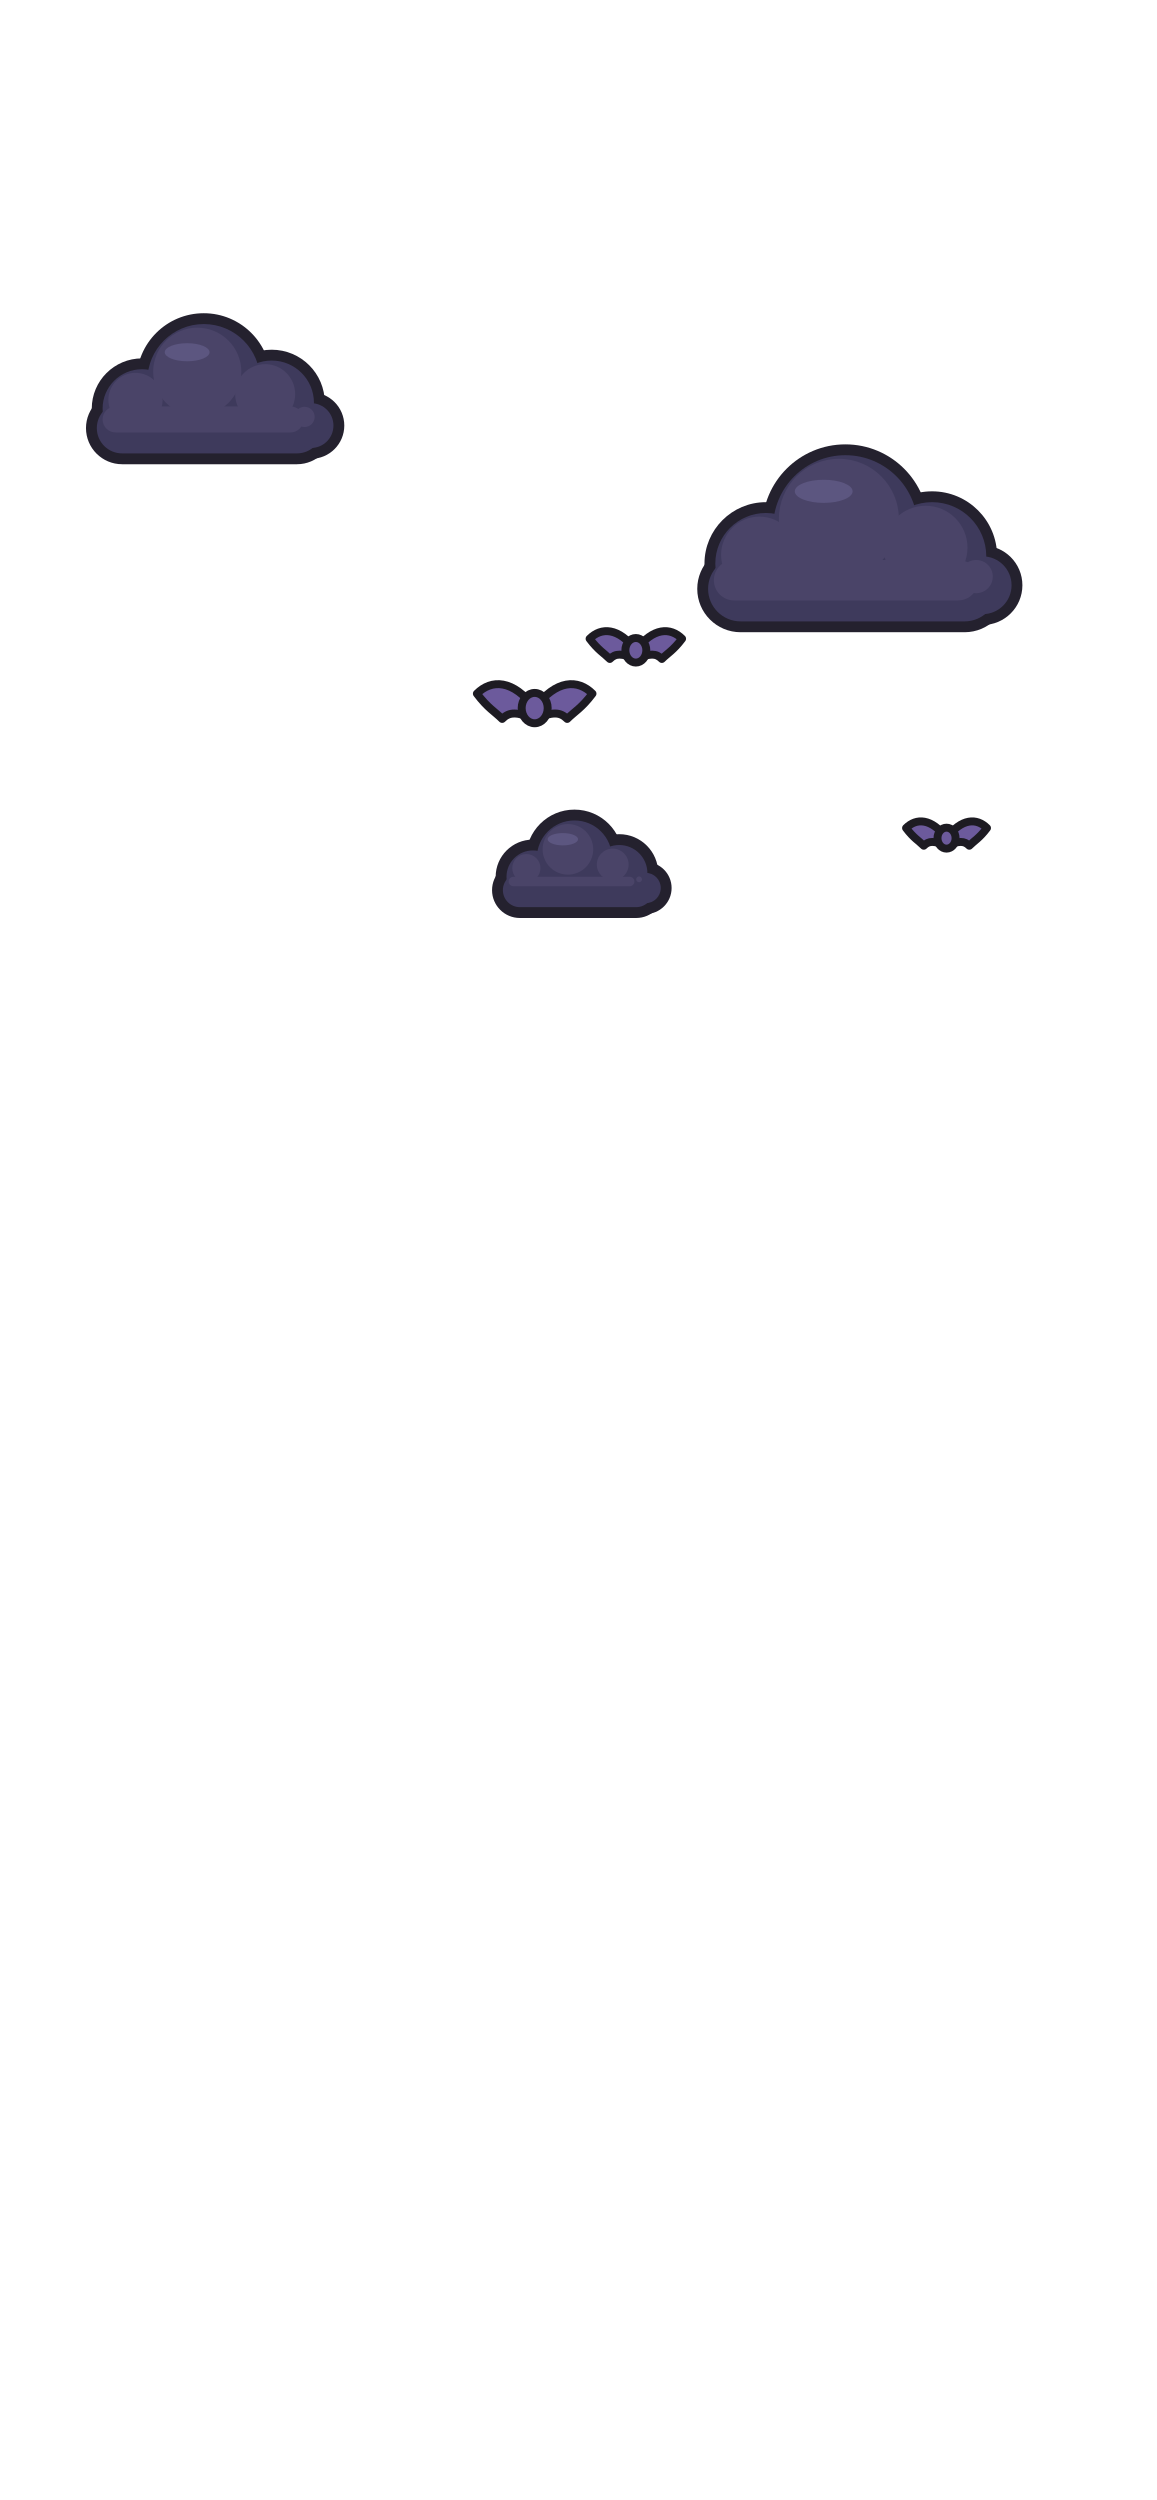
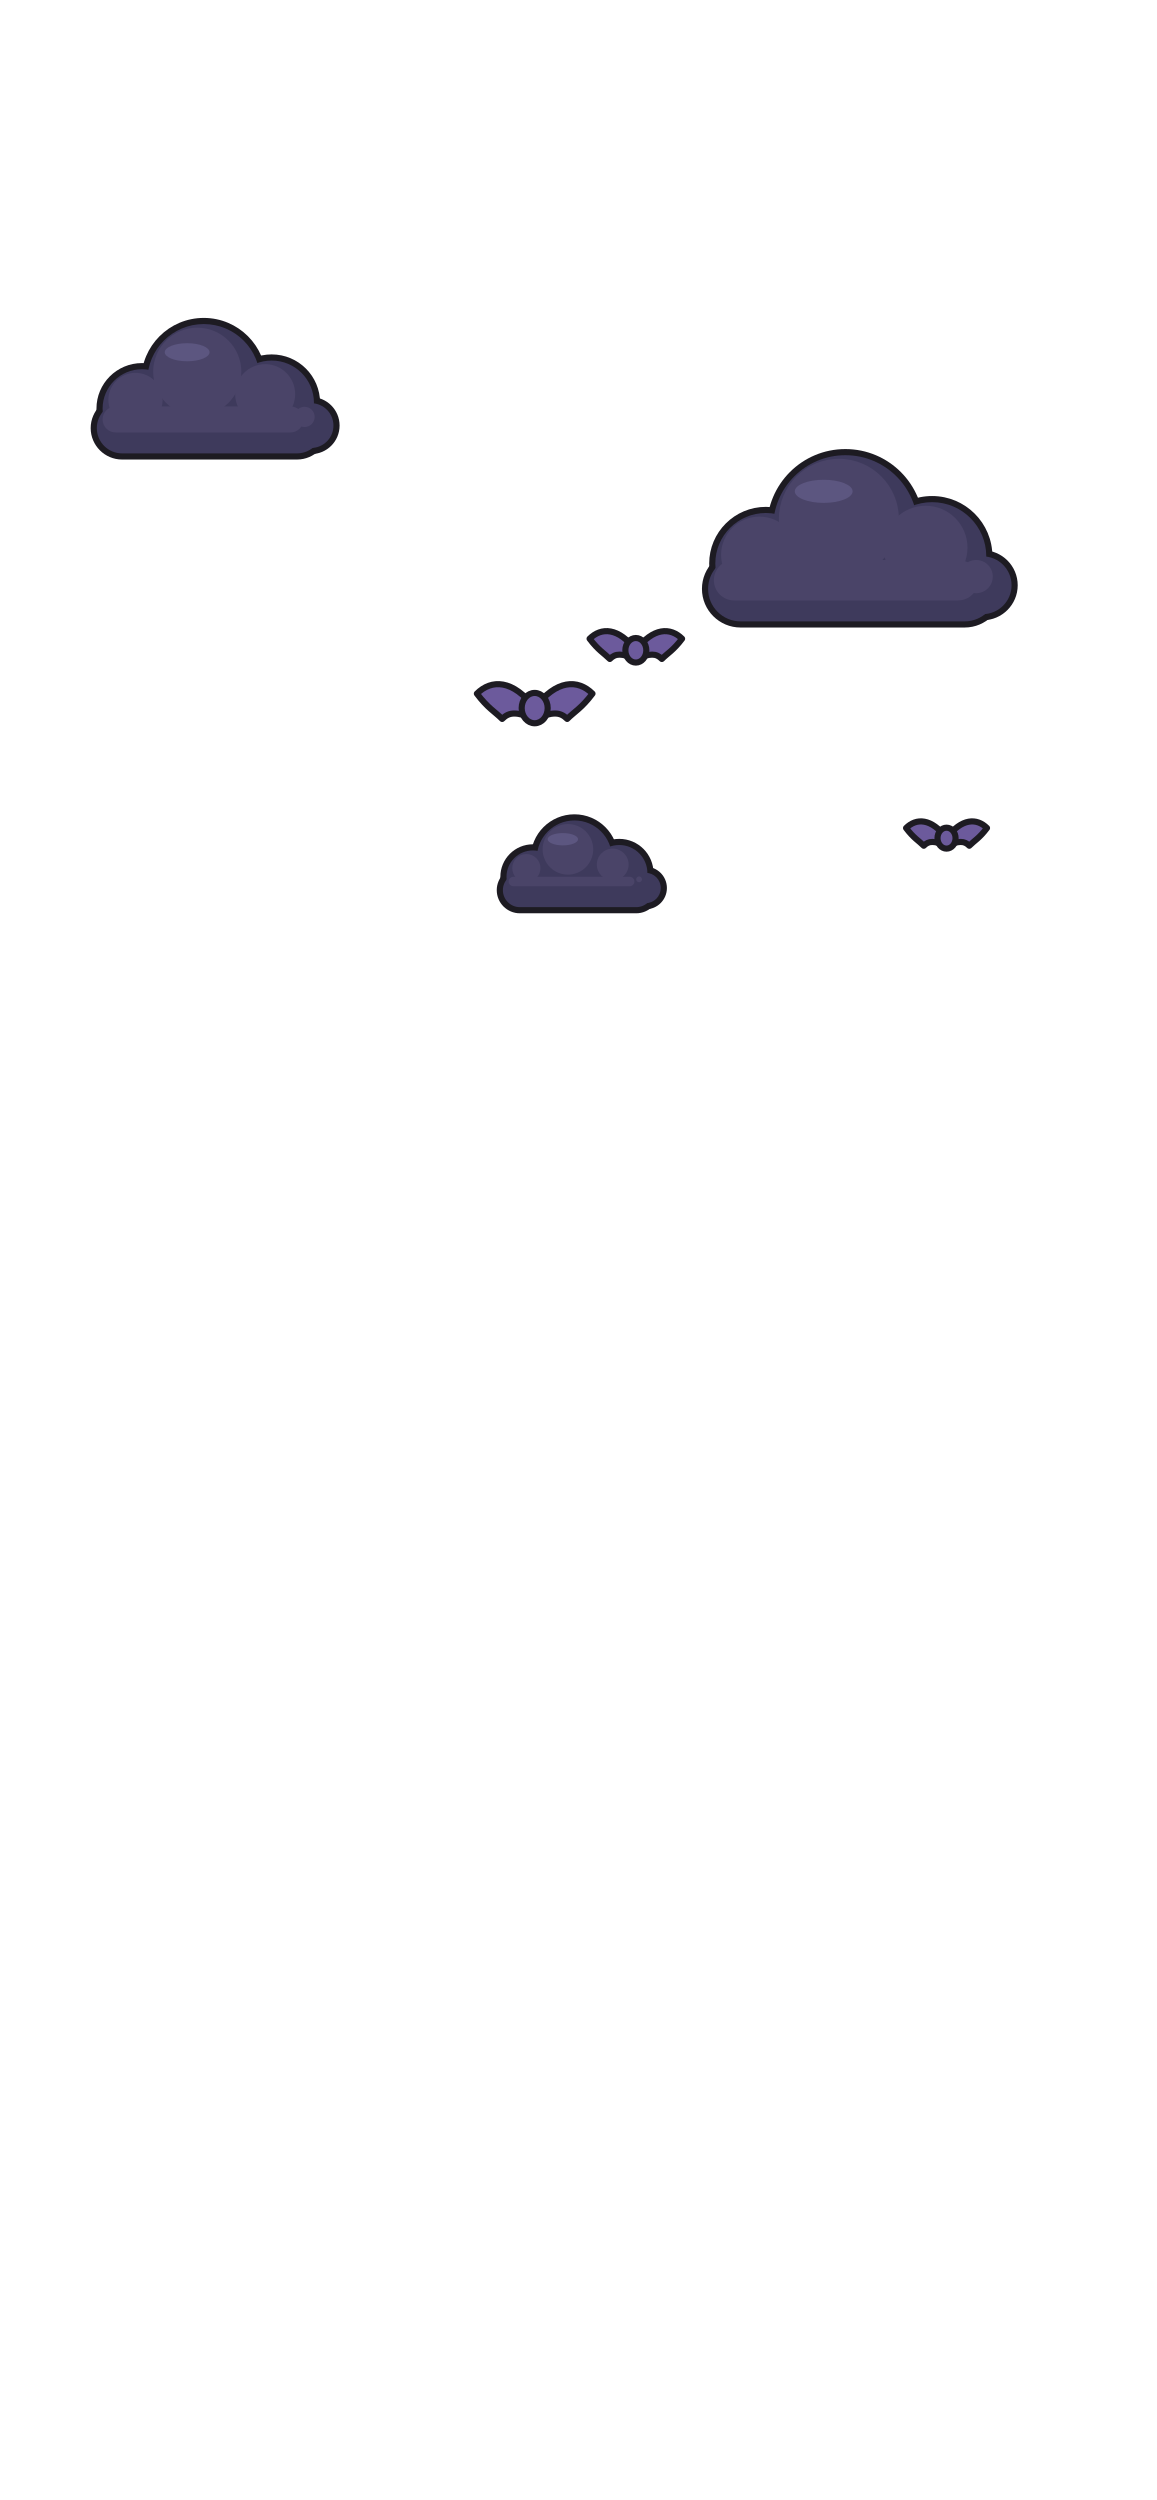
<svg xmlns="http://www.w3.org/2000/svg" viewBox="0 0 320 692" width="960" height="2076">
  <g id="nuages">
-     <rect x="193" y="151" width="86" height="24" rx="12" fill="#24212E" />
-     <circle cx="212" cy="156" r="17" fill="#24212E" />
-     <circle cx="234" cy="146" r="23" fill="#24212E" />
-     <circle cx="258" cy="154" r="18" fill="#24212E" />
-     <circle cx="272" cy="162" r="11" fill="#24212E" />
+     <rect x="194.30" y="152.30" width="83.40" height="21.40" rx="10.70" fill="#1D1B22" />
+     <circle cx="212" cy="156" r="15.70" fill="#1D1B22" />
+     <circle cx="234" cy="146" r="21.70" fill="#1D1B22" />
+     <circle cx="258" cy="154" r="16.70" fill="#1D1B22" />
+     <circle cx="272" cy="162" r="9.70" fill="#1D1B22" />
    <rect x="196" y="154" width="80" height="18" rx="9" fill="#3E3A5C" />
    <circle cx="212" cy="156" r="14" fill="#3E3A5C" />
    <circle cx="234" cy="146" r="20" fill="#3E3A5C" />
    <circle cx="258" cy="154" r="15" fill="#3E3A5C" />
    <circle cx="272" cy="162" r="8" fill="#3E3A5C" />
    <rect x="197.6" y="155" width="73.2" height="11.2" rx="5.6" fill="#4A4468" />
    <circle cx="210.2" cy="153.6" r="10.6" fill="#4A4468" />
    <circle cx="232.2" cy="143.6" r="16.6" fill="#4A4468" />
    <circle cx="256.2" cy="151.6" r="11.6" fill="#4A4468" />
    <circle cx="270.2" cy="159.6" r="4.6" fill="#4A4468" />
    <ellipse cx="228" cy="136" rx="8" ry="3.2" fill="#5C5680" />
-     <rect x="23.8" y="108.5" width="68.4" height="20" rx="10" fill="#24212E" />
-     <circle cx="39.3" cy="113.1" r="13.9" fill="#24212E" />
-     <circle cx="56.4" cy="105.3" r="18.6" fill="#24212E" />
-     <circle cx="75.2" cy="111.5" r="14.7" fill="#24212E" />
-     <circle cx="86.1" cy="117.8" r="9.2" fill="#24212E" />
+     <rect x="25.10" y="109.80" width="65.80" height="17.40" rx="8.70" fill="#1D1B22" />
+     <circle cx="39.3" cy="113.1" r="12.60" fill="#1D1B22" />
+     <circle cx="56.4" cy="105.3" r="17.30" fill="#1D1B22" />
+     <circle cx="75.2" cy="111.5" r="13.40" fill="#1D1B22" />
+     <circle cx="86.1" cy="117.8" r="7.90" fill="#1D1B22" />
    <rect x="26.8" y="111.5" width="62.4" height="14" rx="7" fill="#3E3A5C" />
    <circle cx="39.3" cy="113.1" r="10.9" fill="#3E3A5C" />
    <circle cx="56.4" cy="105.3" r="15.6" fill="#3E3A5C" />
    <circle cx="75.2" cy="111.5" r="11.7" fill="#3E3A5C" />
    <circle cx="86.1" cy="117.8" r="6.2" fill="#3E3A5C" />
    <rect x="28.4" y="112.5" width="55.6" height="7.2" rx="3.6" fill="#4A4468" />
    <circle cx="37.5" cy="110.7" r="7.5" fill="#4A4468" />
    <circle cx="54.6" cy="102.9" r="12.2" fill="#4A4468" />
    <circle cx="73.4" cy="109.1" r="8.3" fill="#4A4468" />
    <circle cx="84.3" cy="115.4" r="2.8" fill="#4A4468" />
    <ellipse cx="51.8" cy="97.5" rx="6.2" ry="2.5" fill="#5C5680" />
-     <rect x="136.2" y="238.7" width="47.6" height="15.4" rx="7.7" fill="#24212E" />
-     <circle cx="147.5" cy="242.7" r="10.3" fill="#24212E" />
-     <circle cx="159" cy="237.5" r="13.4" fill="#24212E" />
-     <circle cx="171.4" cy="241.7" r="10.8" fill="#24212E" />
-     <circle cx="178.7" cy="245.8" r="7.2" fill="#24212E" />
+     <rect x="137.50" y="240.00" width="45.00" height="12.80" rx="6.40" fill="#1D1B22" />
+     <circle cx="147.5" cy="242.7" r="9.00" fill="#1D1B22" />
+     <circle cx="159" cy="237.5" r="12.10" fill="#1D1B22" />
+     <circle cx="171.4" cy="241.7" r="9.50" fill="#1D1B22" />
+     <circle cx="178.7" cy="245.8" r="5.90" fill="#1D1B22" />
    <rect x="139.2" y="241.7" width="41.6" height="9.4" rx="4.7" fill="#3E3A5C" />
    <circle cx="147.5" cy="242.7" r="7.3" fill="#3E3A5C" />
    <circle cx="159" cy="237.5" r="10.4" fill="#3E3A5C" />
    <circle cx="171.4" cy="241.7" r="7.8" fill="#3E3A5C" />
    <circle cx="178.7" cy="245.8" r="4.2" fill="#3E3A5C" />
    <rect x="140.8" y="242.7" width="34.8" height="2.6" rx="1.3" fill="#4A4468" />
    <circle cx="145.7" cy="240.3" r="3.9" fill="#4A4468" />
    <circle cx="157.2" cy="235.1" r="7" fill="#4A4468" />
    <circle cx="169.6" cy="239.3" r="4.4" fill="#4A4468" />
    <circle cx="176.9" cy="243.4" r="0.8" fill="#4A4468" />
    <ellipse cx="155.8" cy="232.3" rx="4.2" ry="1.7" fill="#5C5680" />
    <g id="volants">
-       <path d="M148 196 C142 188 136 188 132 192 C135 196 137 197 139 199 C141 197 143 197 148 199 C153 197 155 197 157 199 C159 197 161 196 164 192 C160 188 154 188 148 196Z" fill="#6C5A9C" stroke="#1D1B22" stroke-width="2.2" stroke-linejoin="round" stroke-linecap="round" />
-       <ellipse cx="148" cy="196" rx="3.6" ry="4.2" fill="#6C5A9C" stroke="#1D1B22" stroke-width="2.2" stroke-linejoin="round" stroke-linecap="round" />
-       <path d="M176 180 C171.2 173.6 166.4 173.6 163.2 176.8 C165.6 180 167.2 180.8 168.8 182.4 C170.4 180.8 172 180.8 176 182.4 C180 180.8 181.6 180.8 183.2 182.4 C184.8 180.8 186.4 180 188.8 176.8 C185.6 173.6 180.8 173.6 176 180Z" fill="#6C5A9C" stroke="#1D1B22" stroke-width="2.2" stroke-linejoin="round" stroke-linecap="round" />
-       <ellipse cx="176" cy="180" rx="2.9" ry="3.4" fill="#6C5A9C" stroke="#1D1B22" stroke-width="2.2" stroke-linejoin="round" stroke-linecap="round" />
-       <path d="M262 232 C257.8 226.4 253.6 226.4 250.8 229.2 C252.9 232 254.3 232.7 255.7 234.1 C257.1 232.7 258.5 232.7 262 234.1 C265.5 232.7 266.9 232.7 268.3 234.1 C269.7 232.7 271.1 232 273.2 229.2 C270.4 226.4 266.2 226.4 262 232Z" fill="#6C5A9C" stroke="#1D1B22" stroke-width="2.2" stroke-linejoin="round" stroke-linecap="round" />
-       <ellipse cx="262" cy="232" rx="2.5" ry="2.9" fill="#6C5A9C" stroke="#1D1B22" stroke-width="2.2" stroke-linejoin="round" stroke-linecap="round" />
+       <path d="M148 196 C142 188 136 188 132 192 C135 196 137 197 139 199 C141 197 143 197 148 199 C153 197 155 197 157 199 C159 197 161 196 164 192 C160 188 154 188 148 196Z" fill="#6C5A9C" stroke="#1D1B22" stroke-width="1.70" stroke-linejoin="round" stroke-linecap="round" />
+       <ellipse cx="148" cy="196" rx="3.6" ry="4.2" fill="#6C5A9C" stroke="#1D1B22" stroke-width="1.70" stroke-linejoin="round" stroke-linecap="round" />
+       <path d="M176 180 C171.2 173.6 166.4 173.6 163.2 176.8 C165.6 180 167.2 180.8 168.8 182.4 C170.4 180.8 172 180.8 176 182.4 C180 180.8 181.6 180.8 183.2 182.4 C184.8 180.8 186.4 180 188.8 176.8 C185.6 173.6 180.8 173.6 176 180Z" fill="#6C5A9C" stroke="#1D1B22" stroke-width="1.70" stroke-linejoin="round" stroke-linecap="round" />
+       <ellipse cx="176" cy="180" rx="2.9" ry="3.4" fill="#6C5A9C" stroke="#1D1B22" stroke-width="1.70" stroke-linejoin="round" stroke-linecap="round" />
+       <path d="M262 232 C257.8 226.4 253.6 226.4 250.8 229.2 C252.9 232 254.3 232.7 255.7 234.1 C257.1 232.7 258.5 232.7 262 234.1 C265.5 232.7 266.9 232.7 268.3 234.1 C269.7 232.7 271.1 232 273.2 229.2 C270.4 226.4 266.2 226.4 262 232Z" fill="#6C5A9C" stroke="#1D1B22" stroke-width="1.70" stroke-linejoin="round" stroke-linecap="round" />
+       <ellipse cx="262" cy="232" rx="2.5" ry="2.9" fill="#6C5A9C" stroke="#1D1B22" stroke-width="1.70" stroke-linejoin="round" stroke-linecap="round" />
    </g>
  </g>
</svg>
